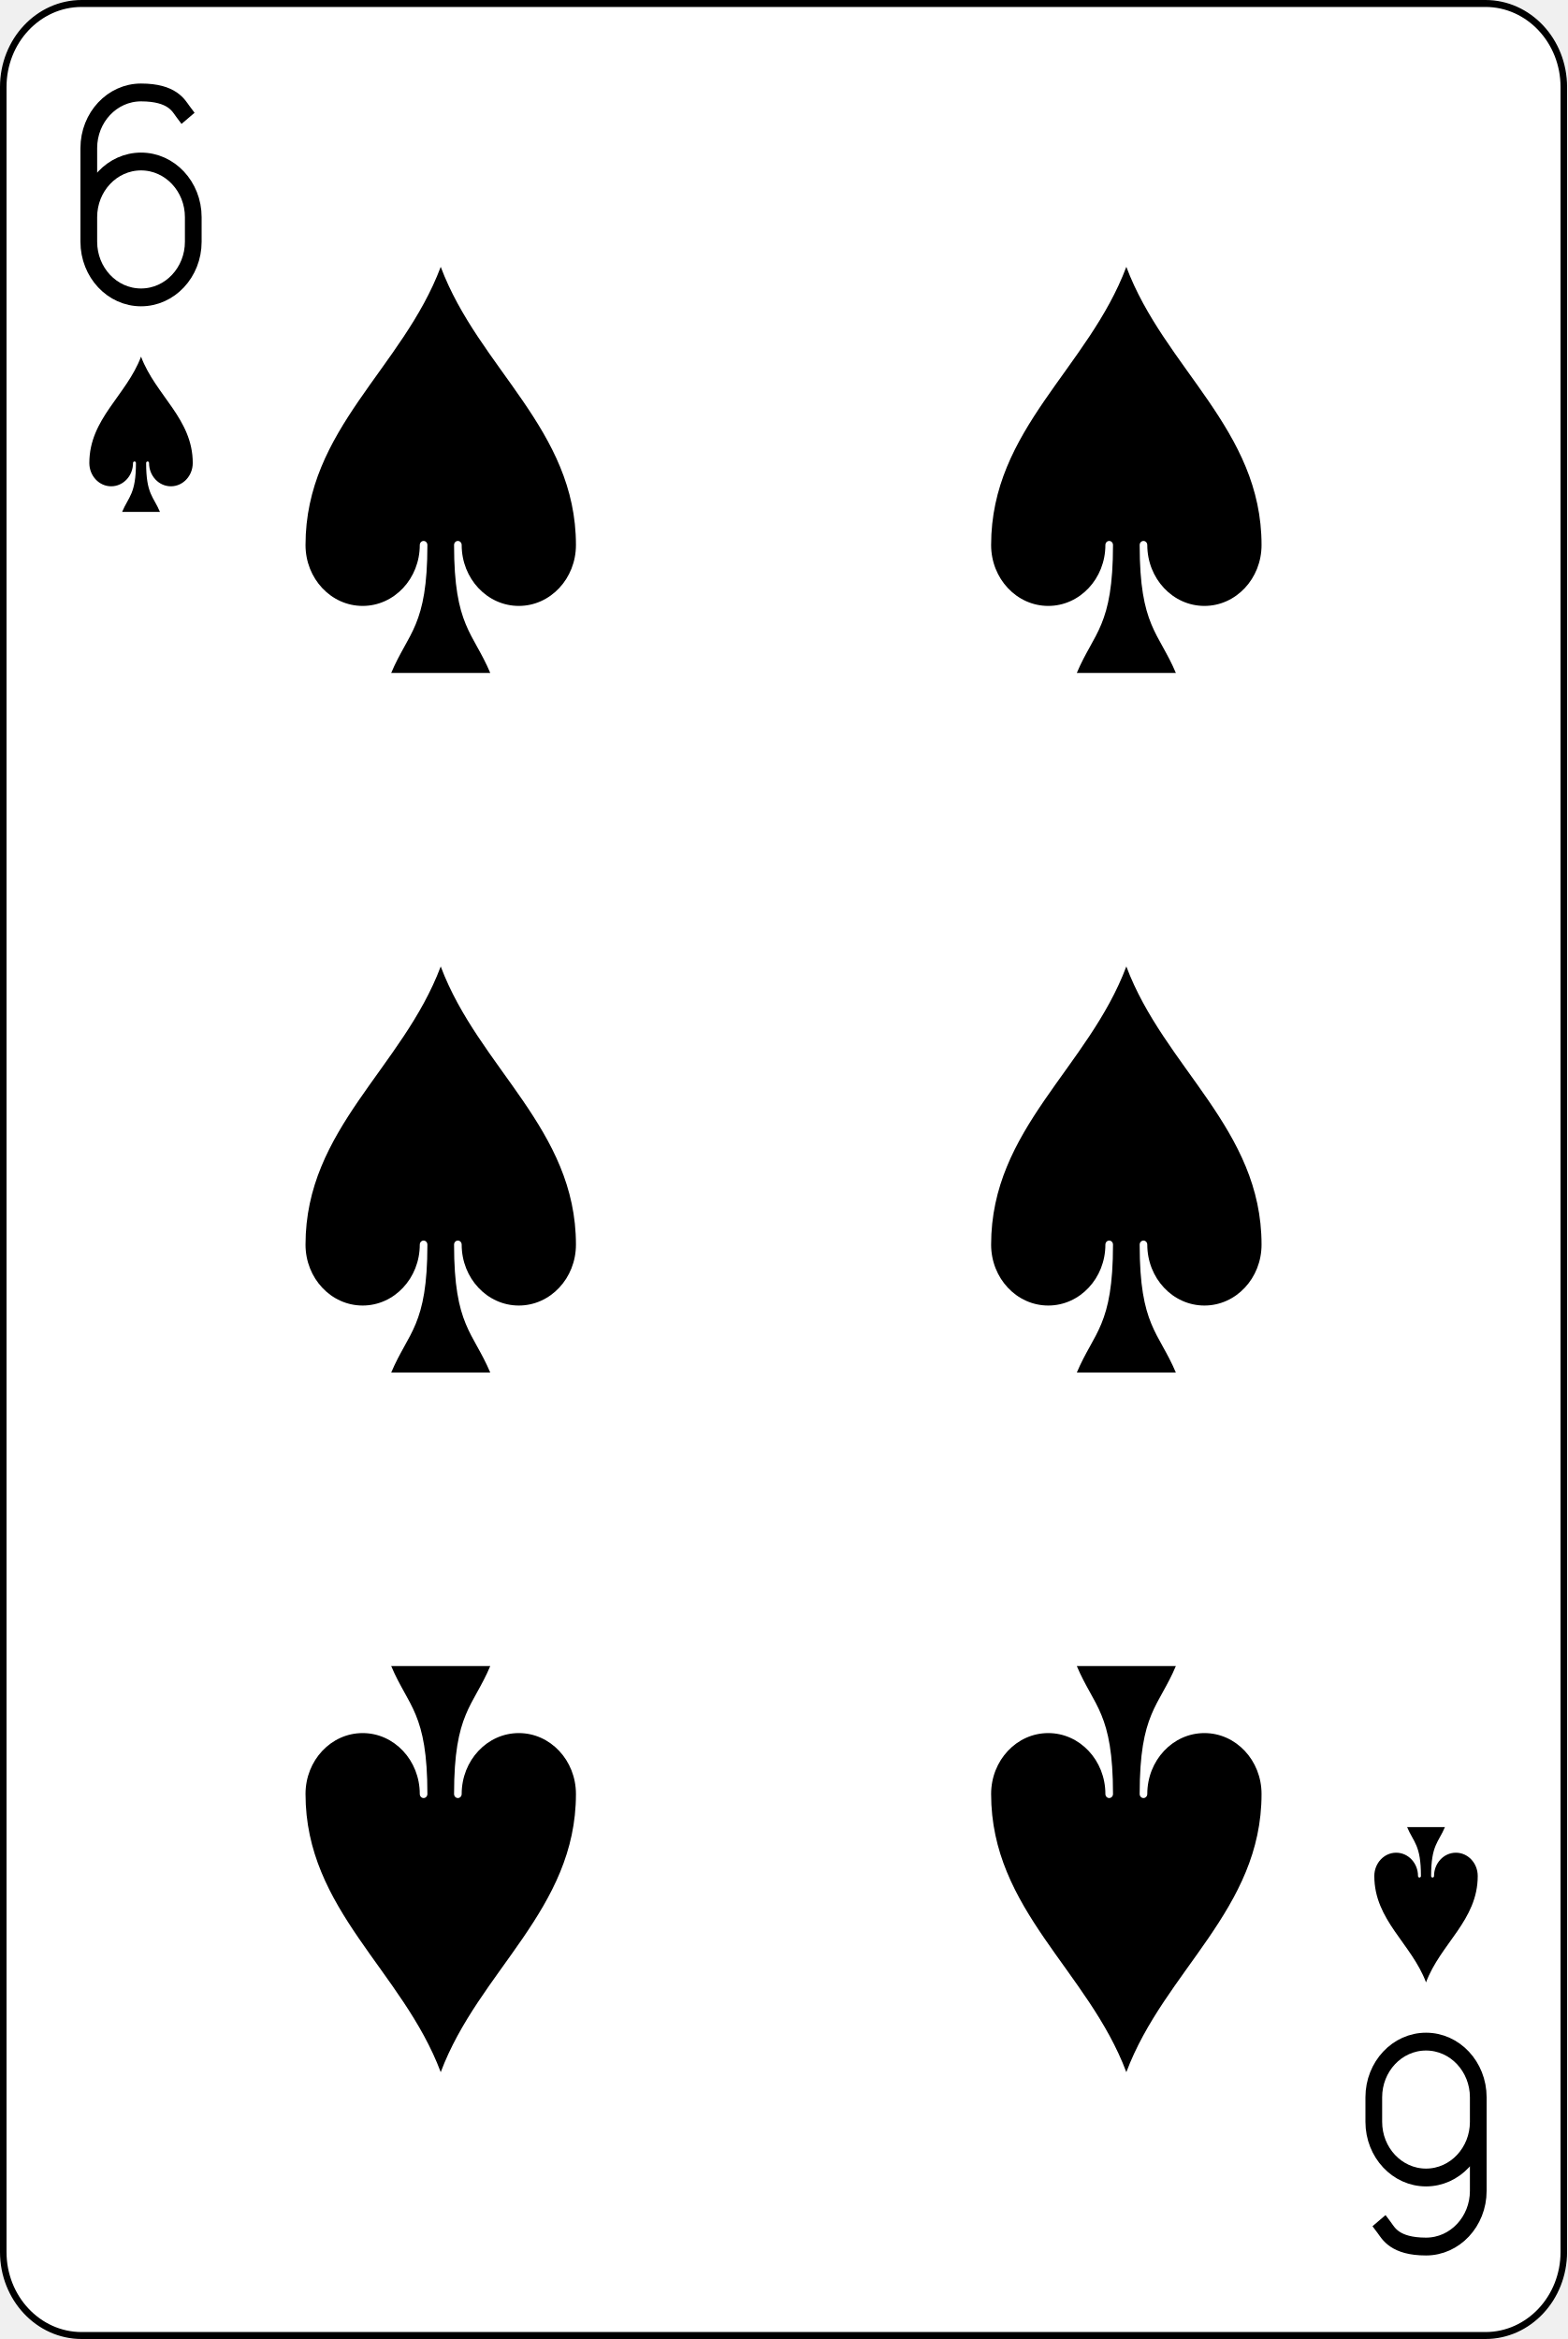
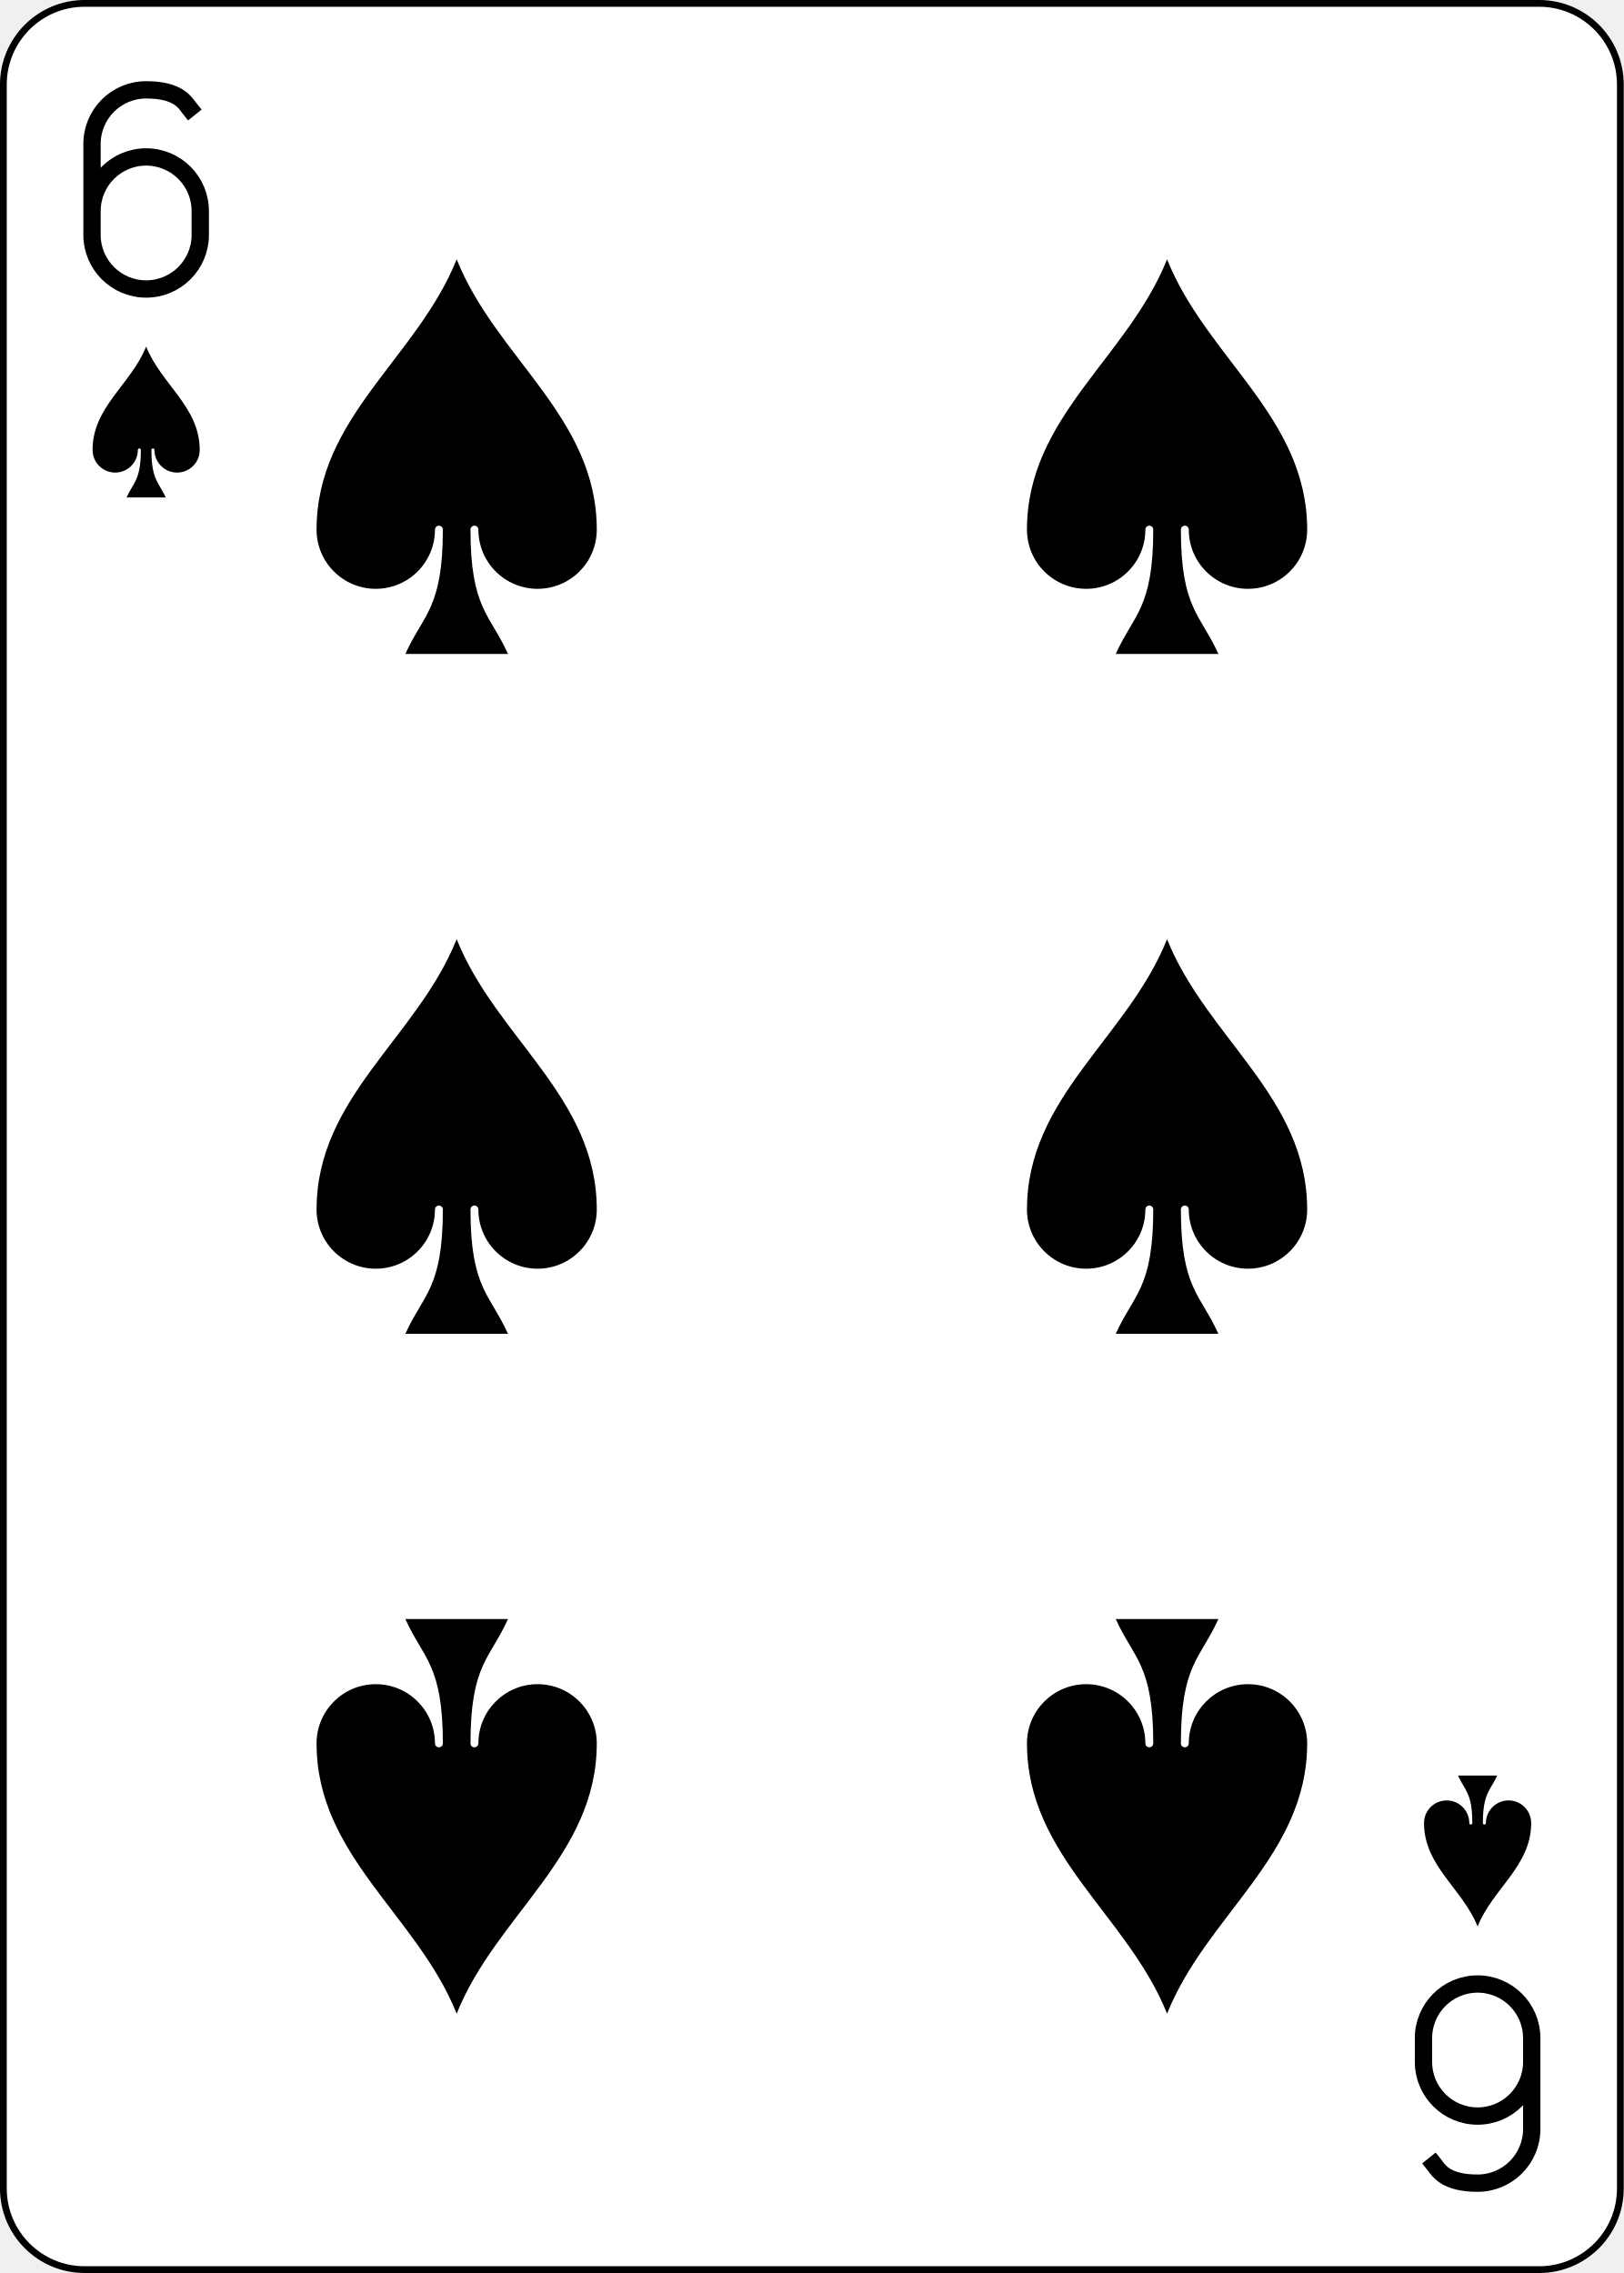
- <svg xmlns="http://www.w3.org/2000/svg" xmlns:xlink="http://www.w3.org/1999/xlink" class="card" face="6S" height="1in" preserveAspectRatio="none" viewBox="-120 -168 240 336" width="0.67in">
+ <svg xmlns="http://www.w3.org/2000/svg" xmlns:xlink="http://www.w3.org/1999/xlink" class="card" face="6S" height="0.9n" preserveAspectRatio="none" viewBox="-120 -168 240 336" width="0.6in">
  <symbol id="SS6" viewBox="-600 -600 1200 1200" preserveAspectRatio="xMinYMid">
    <path d="M0 -500C100 -250 355 -100 355 185A150 150 0 0 1 55 185A10 10 0 0 0 35 185C35 385 85 400 130 500L-130 500C-85 400 -35 385 -35 185A10 10 0 0 0 -55 185A150 150 0 0 1 -355 185C-355 -100 -100 -250 0 -500Z" fill="black" />
  </symbol>
  <symbol id="VS6" viewBox="-500 -500 1000 1000" preserveAspectRatio="xMinYMid">
    <path d="M-250 100A250 250 0 0 1 250 100L250 210A250 250 0 0 1 -250 210L-250 -210A250 250 0 0 1 0 -460C150 -460 180 -400 200 -375" stroke="black" stroke-width="80" stroke-linecap="square" stroke-miterlimit="1.5" fill="none" />
  </symbol>
  <rect width="239" height="335" x="-119.5" y="-167.5" rx="12" ry="12" fill="white" stroke="black" />
  <use xlink:href="#VS6" height="32" x="-114.4" y="-156" />
  <use xlink:href="#SS6" height="26.769" x="-111.784" y="-119" />
  <use xlink:href="#SS6" height="70" x="-87.501" y="-135.501" />
  <use xlink:href="#SS6" height="70" x="17.501" y="-135.501" />
  <use xlink:href="#SS6" height="70" x="-87.501" y="-35" />
  <use xlink:href="#SS6" height="70" x="17.501" y="-35" />
  <g transform="rotate(180)">
    <use xlink:href="#VS6" height="32" x="-114.4" y="-156" />
    <use xlink:href="#SS6" height="26.769" x="-111.784" y="-119" />
    <use xlink:href="#SS6" height="70" x="-87.501" y="-135.501" />
    <use xlink:href="#SS6" height="70" x="17.501" y="-135.501" />
  </g>
</svg>
